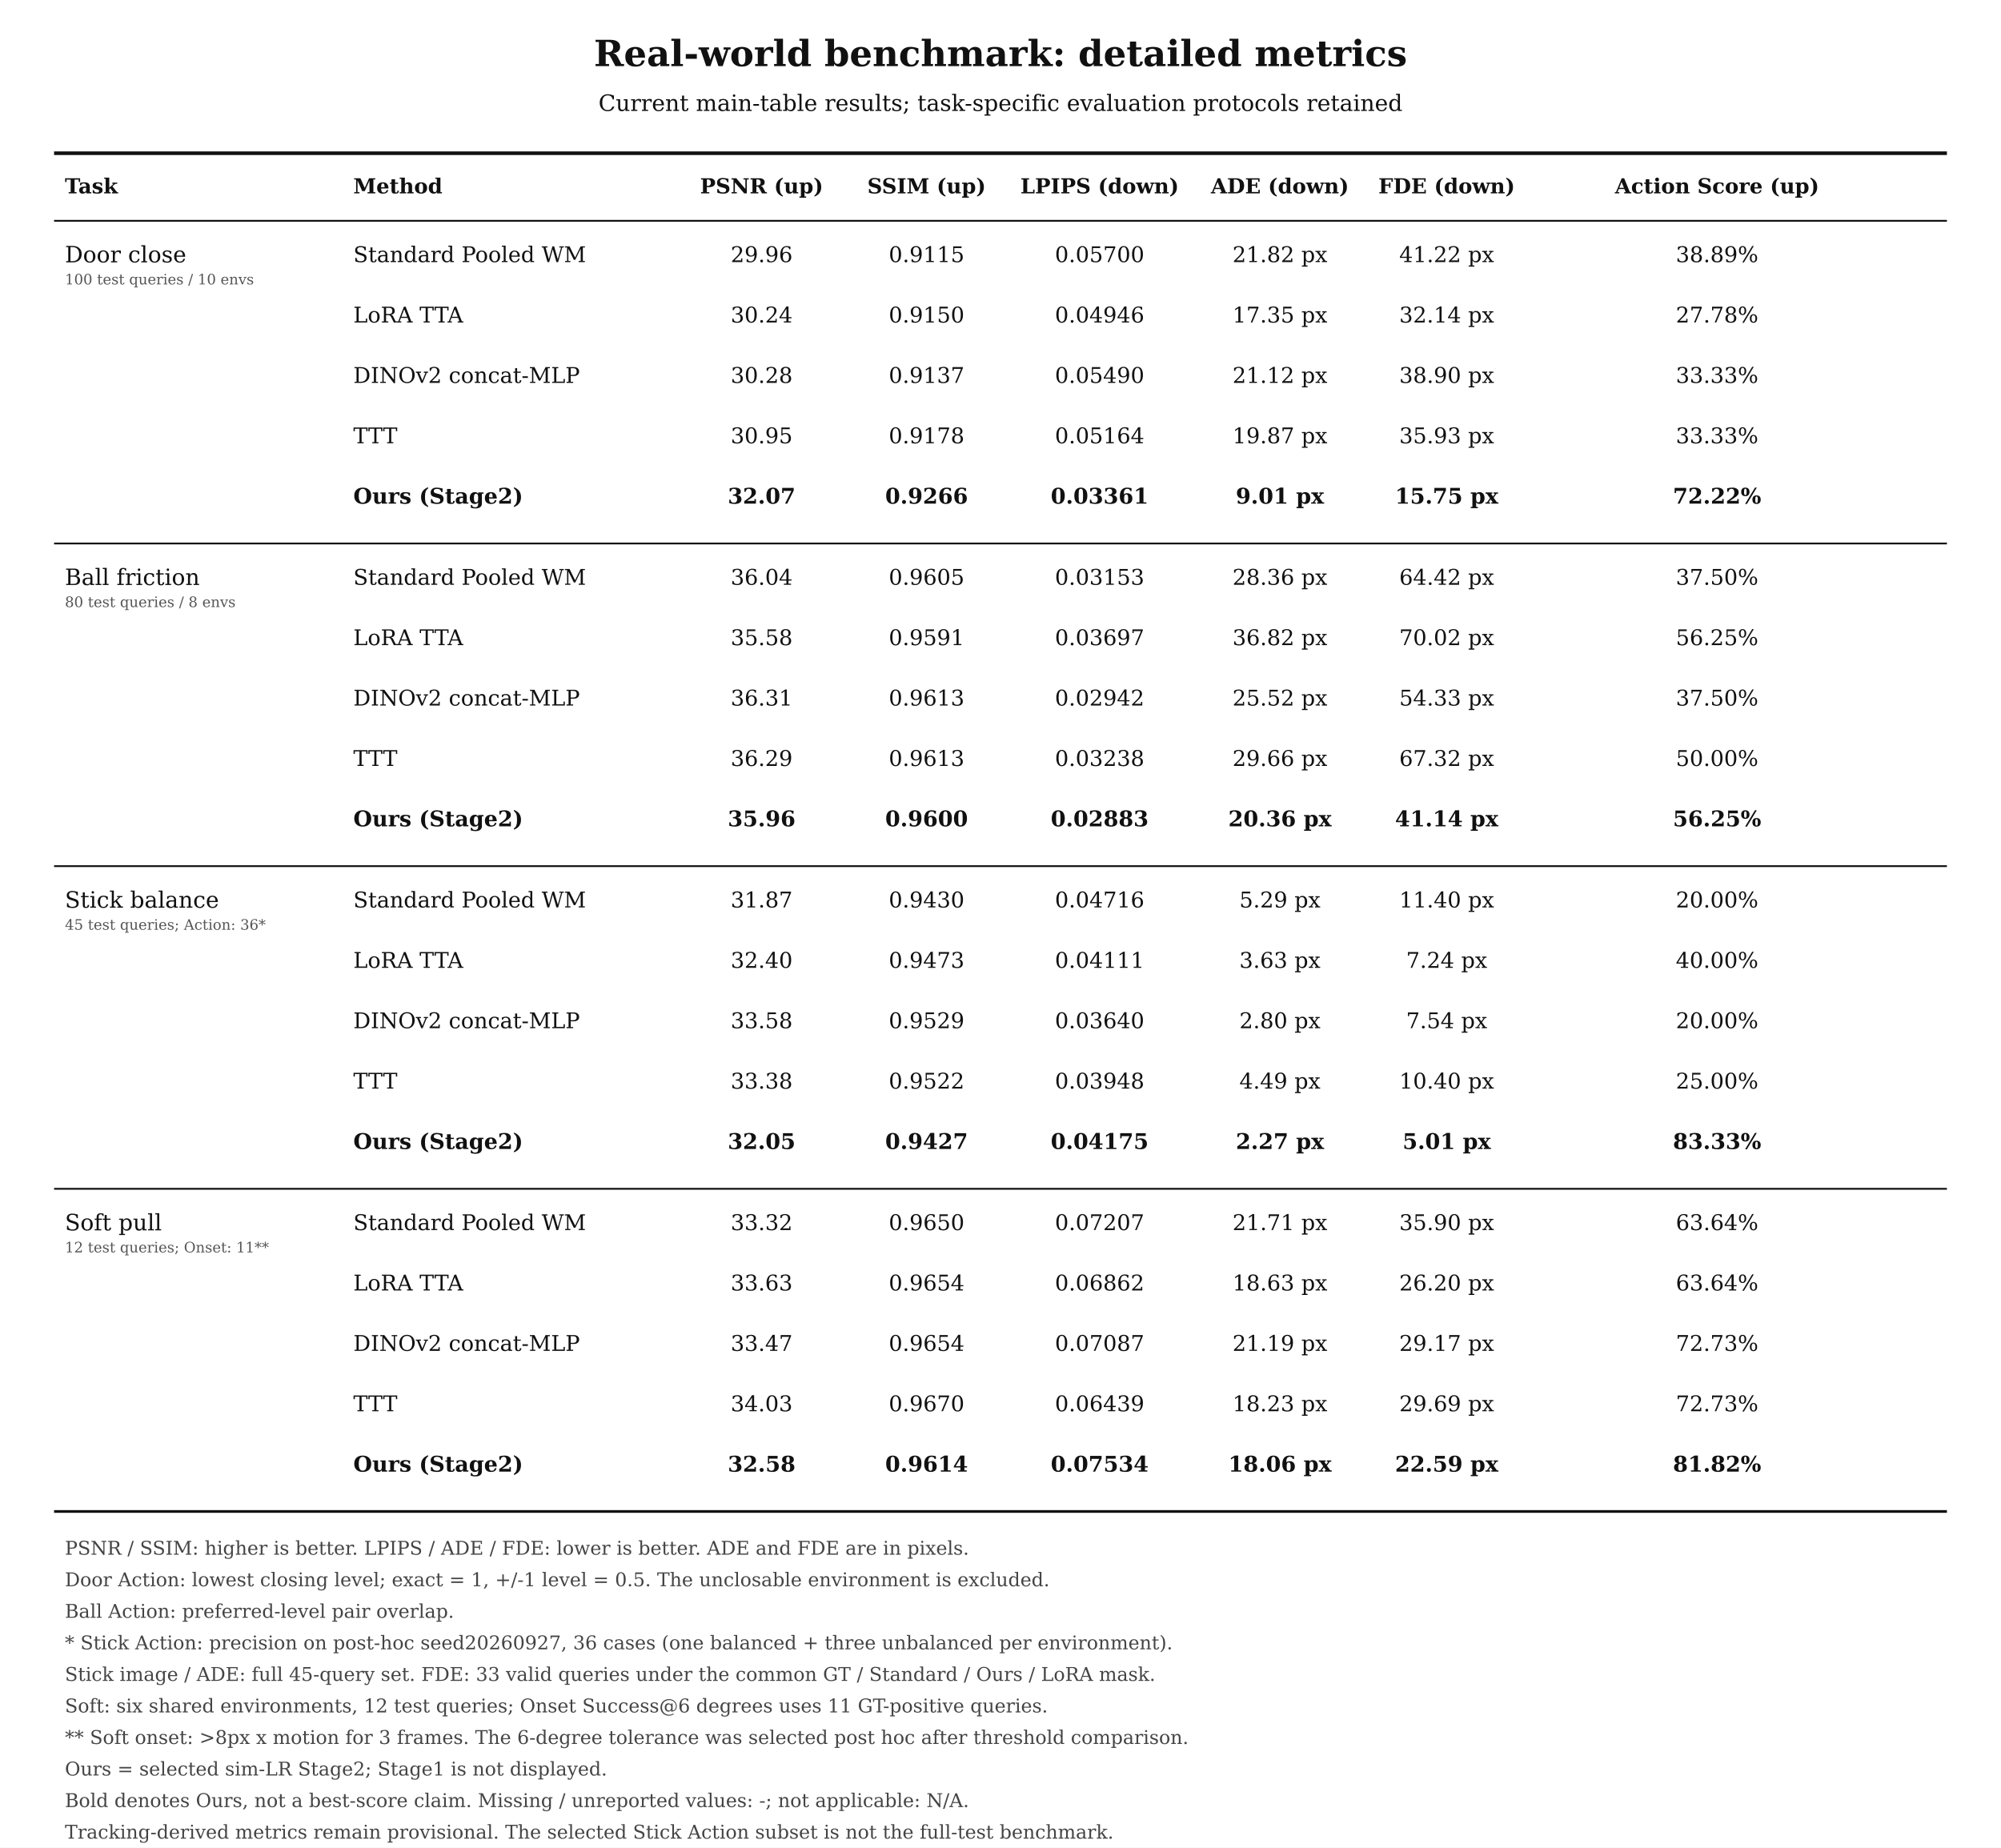
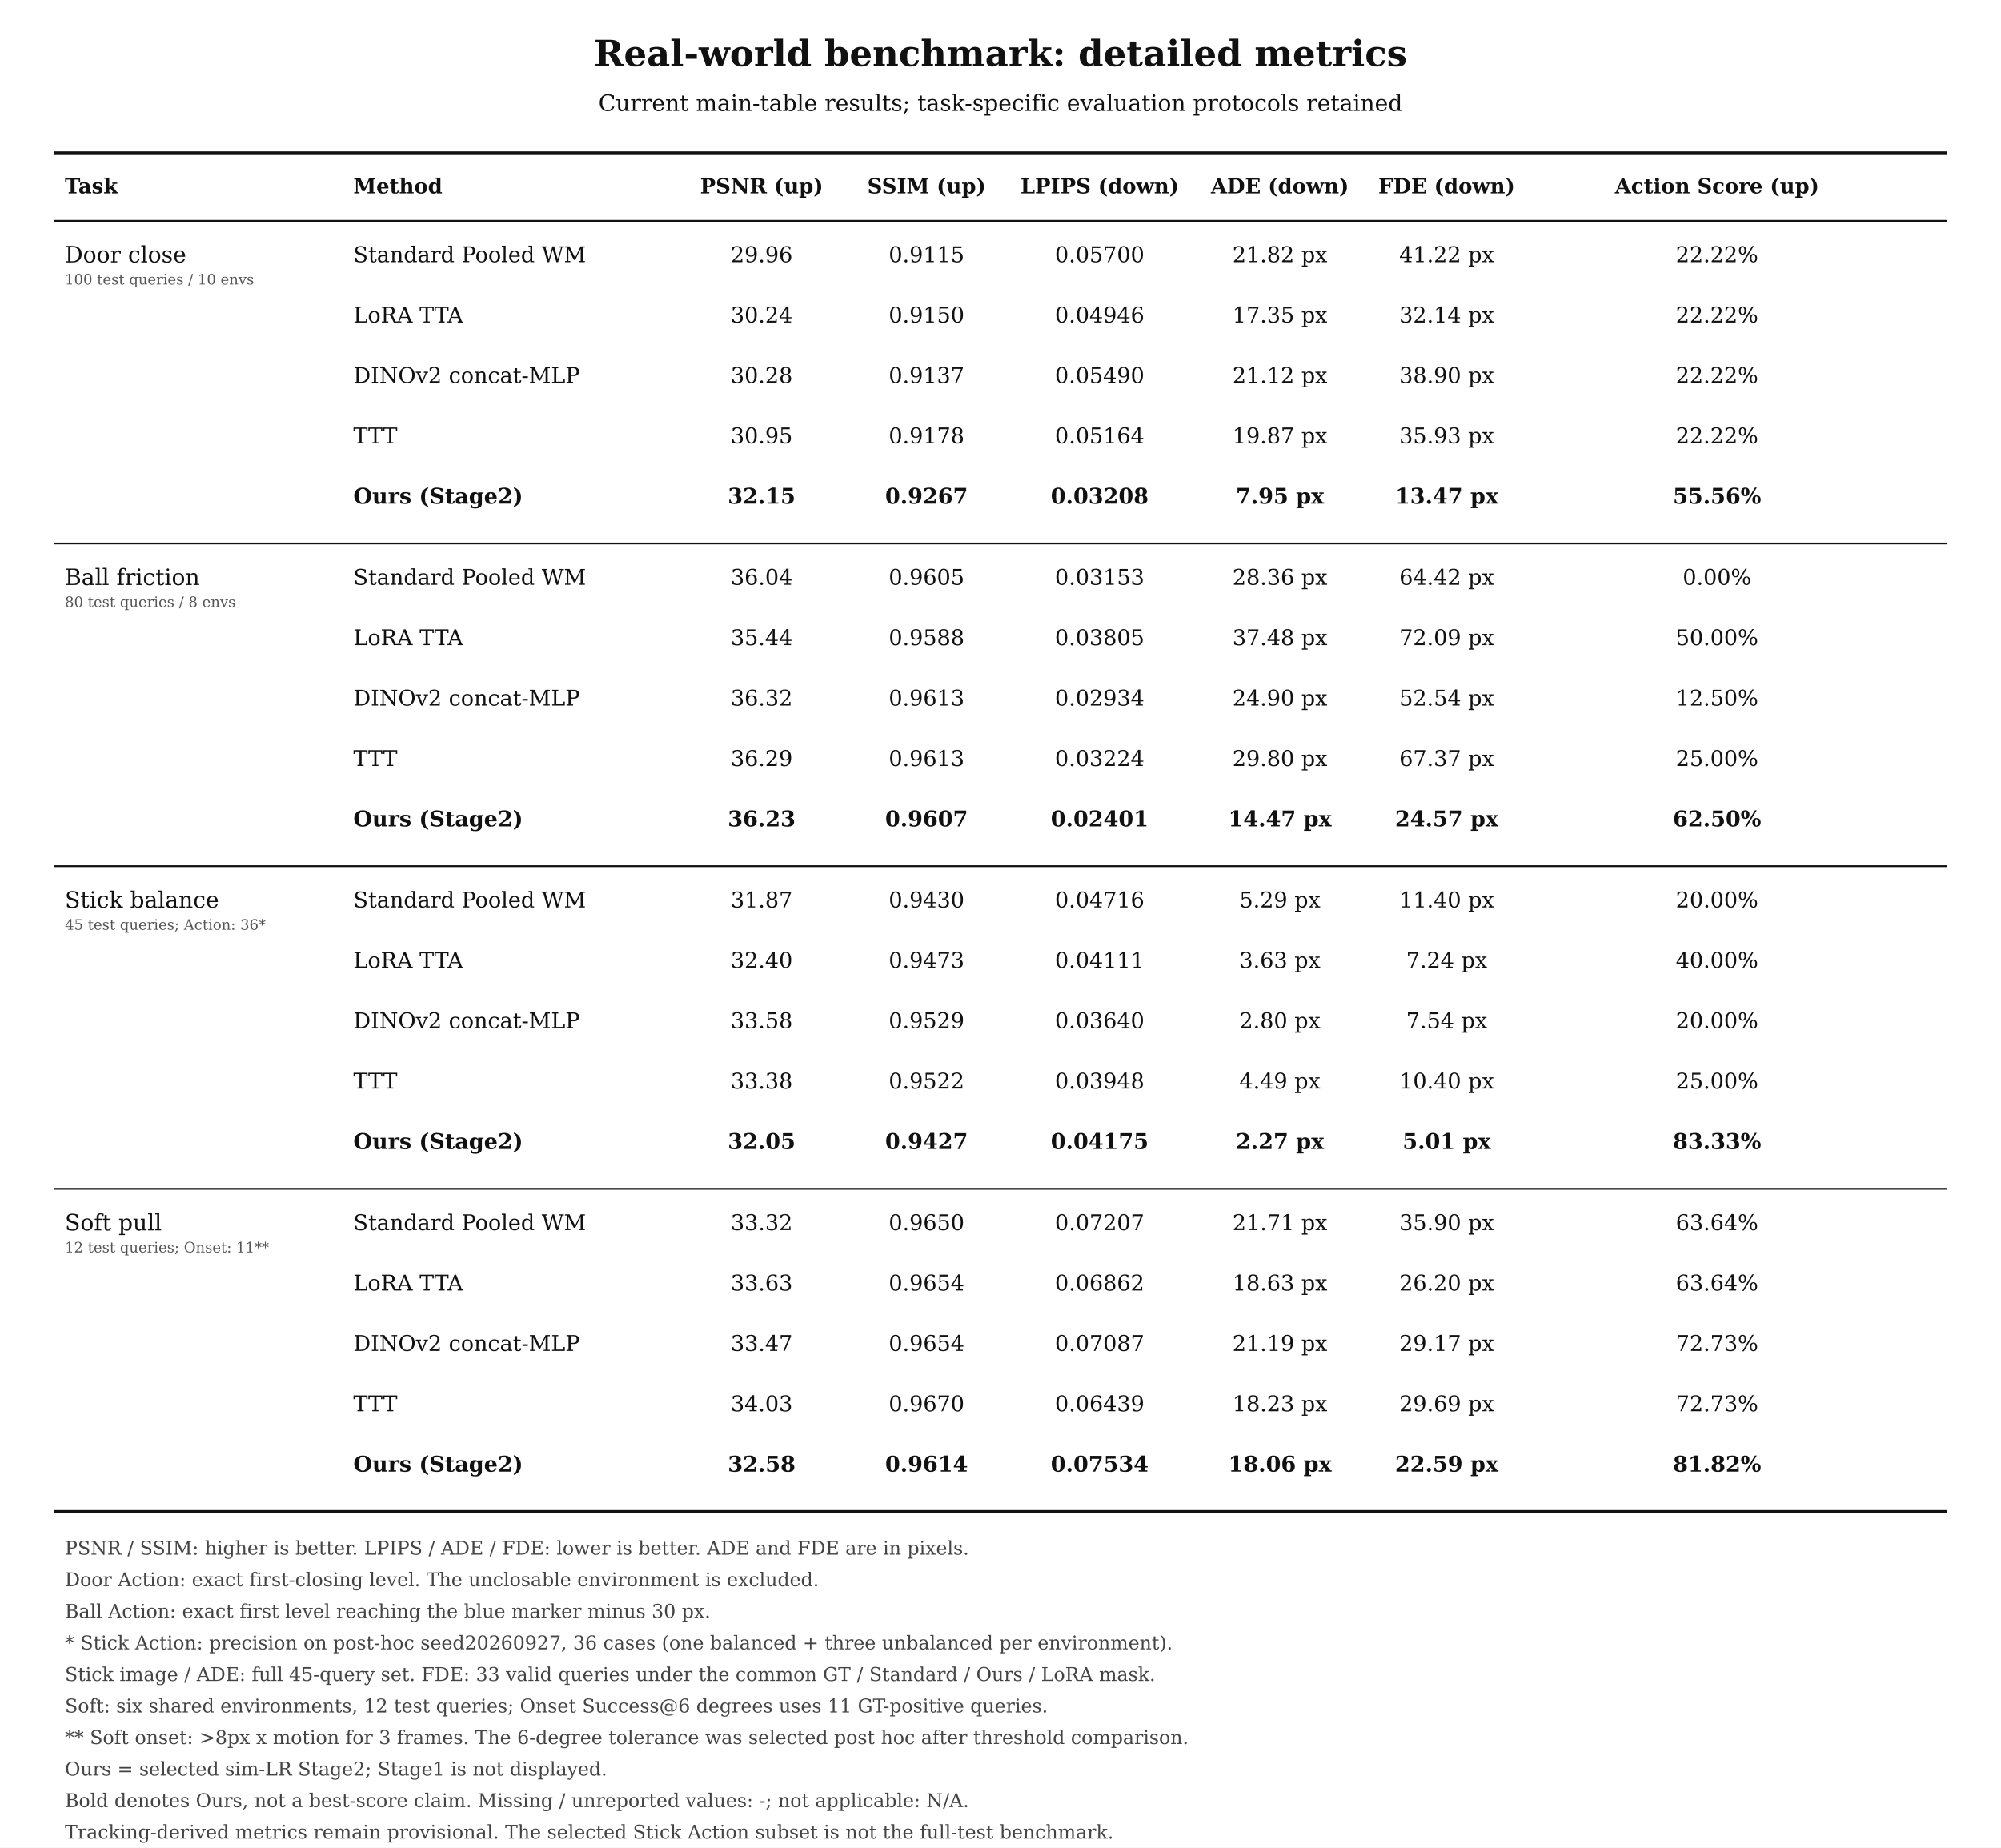
<svg xmlns="http://www.w3.org/2000/svg" width="2220" height="2050" viewBox="0 0 2220 2050">
  <rect width="100%" height="100%" fill="white" />
  <g fill="#111" font-family="DejaVu Serif,serif">
    <text x="1110.0" y="62" text-anchor="middle" dominant-baseline="middle" font-size="40" font-weight="700" fill="#111">Real-world benchmark: detailed metrics</text>
    <text x="1110.0" y="116" text-anchor="middle" dominant-baseline="middle" font-size="25" font-weight="400" fill="#111">Current main-table results; task-specific evaluation protocols retained</text>
    <line x1="60" x2="2160" y1="170" y2="170" stroke="#111" stroke-width="4" />
    <text x="72" y="208" text-anchor="start" dominant-baseline="middle" font-size="23" font-weight="700" fill="#111">Task</text>
    <text x="392" y="208" text-anchor="start" dominant-baseline="middle" font-size="23" font-weight="700" fill="#111">Method</text>
    <text x="845" y="208" text-anchor="middle" dominant-baseline="middle" font-size="23" font-weight="700" fill="#111">PSNR (up)</text>
    <text x="1028" y="208" text-anchor="middle" dominant-baseline="middle" font-size="23" font-weight="700" fill="#111">SSIM (up)</text>
    <text x="1220" y="208" text-anchor="middle" dominant-baseline="middle" font-size="23" font-weight="700" fill="#111">LPIPS (down)</text>
    <text x="1420" y="208" text-anchor="middle" dominant-baseline="middle" font-size="23" font-weight="700" fill="#111">ADE (down)</text>
    <text x="1605" y="208" text-anchor="middle" dominant-baseline="middle" font-size="23" font-weight="700" fill="#111">FDE (down)</text>
    <text x="1905" y="208" text-anchor="middle" dominant-baseline="middle" font-size="23" font-weight="700" fill="#111">Action Score (up)</text>
    <line x1="60" x2="2160" y1="245" y2="245" stroke="#111" stroke-width="2" />
    <text x="72" y="284" text-anchor="start" dominant-baseline="middle" font-size="25" font-weight="400" fill="#111">Door close</text>
    <text x="72" y="311" text-anchor="start" dominant-baseline="middle" font-size="16" font-weight="400" fill="#555">100 test queries / 10 envs</text>
    <text x="392" y="284" text-anchor="start" dominant-baseline="middle" font-size="24" font-weight="400" fill="#111">Standard Pooled WM</text>
    <text x="845" y="284" text-anchor="middle" dominant-baseline="middle" font-size="24" font-weight="400" fill="#111">29.96</text>
    <text x="1028" y="284" text-anchor="middle" dominant-baseline="middle" font-size="24" font-weight="400" fill="#111">0.9115</text>
    <text x="1220" y="284" text-anchor="middle" dominant-baseline="middle" font-size="24" font-weight="400" fill="#111">0.05700</text>
    <text x="1420" y="284" text-anchor="middle" dominant-baseline="middle" font-size="24" font-weight="400" fill="#111">21.82 px</text>
    <text x="1605" y="284" text-anchor="middle" dominant-baseline="middle" font-size="24" font-weight="400" fill="#111">41.22 px</text>
-     <text x="1905" y="284" text-anchor="middle" dominant-baseline="middle" font-size="24" font-weight="400" fill="#111">38.89%</text>
+     <text x="1905" y="284" text-anchor="middle" dominant-baseline="middle" font-size="24" font-weight="400" fill="#111">22.22%</text>
    <text x="392" y="351" text-anchor="start" dominant-baseline="middle" font-size="24" font-weight="400" fill="#111">LoRA TTA</text>
    <text x="845" y="351" text-anchor="middle" dominant-baseline="middle" font-size="24" font-weight="400" fill="#111">30.24</text>
    <text x="1028" y="351" text-anchor="middle" dominant-baseline="middle" font-size="24" font-weight="400" fill="#111">0.9150</text>
    <text x="1220" y="351" text-anchor="middle" dominant-baseline="middle" font-size="24" font-weight="400" fill="#111">0.04946</text>
    <text x="1420" y="351" text-anchor="middle" dominant-baseline="middle" font-size="24" font-weight="400" fill="#111">17.35 px</text>
    <text x="1605" y="351" text-anchor="middle" dominant-baseline="middle" font-size="24" font-weight="400" fill="#111">32.14 px</text>
-     <text x="1905" y="351" text-anchor="middle" dominant-baseline="middle" font-size="24" font-weight="400" fill="#111">27.78%</text>
+     <text x="1905" y="351" text-anchor="middle" dominant-baseline="middle" font-size="24" font-weight="400" fill="#111">22.22%</text>
    <text x="392" y="418" text-anchor="start" dominant-baseline="middle" font-size="24" font-weight="400" fill="#111">DINOv2 concat-MLP</text>
    <text x="845" y="418" text-anchor="middle" dominant-baseline="middle" font-size="24" font-weight="400" fill="#111">30.28</text>
    <text x="1028" y="418" text-anchor="middle" dominant-baseline="middle" font-size="24" font-weight="400" fill="#111">0.9137</text>
    <text x="1220" y="418" text-anchor="middle" dominant-baseline="middle" font-size="24" font-weight="400" fill="#111">0.05490</text>
    <text x="1420" y="418" text-anchor="middle" dominant-baseline="middle" font-size="24" font-weight="400" fill="#111">21.12 px</text>
    <text x="1605" y="418" text-anchor="middle" dominant-baseline="middle" font-size="24" font-weight="400" fill="#111">38.90 px</text>
-     <text x="1905" y="418" text-anchor="middle" dominant-baseline="middle" font-size="24" font-weight="400" fill="#111">33.33%</text>
+     <text x="1905" y="418" text-anchor="middle" dominant-baseline="middle" font-size="24" font-weight="400" fill="#111">22.22%</text>
    <text x="392" y="485" text-anchor="start" dominant-baseline="middle" font-size="24" font-weight="400" fill="#111">TTT</text>
    <text x="845" y="485" text-anchor="middle" dominant-baseline="middle" font-size="24" font-weight="400" fill="#111">30.95</text>
    <text x="1028" y="485" text-anchor="middle" dominant-baseline="middle" font-size="24" font-weight="400" fill="#111">0.9178</text>
    <text x="1220" y="485" text-anchor="middle" dominant-baseline="middle" font-size="24" font-weight="400" fill="#111">0.05164</text>
    <text x="1420" y="485" text-anchor="middle" dominant-baseline="middle" font-size="24" font-weight="400" fill="#111">19.87 px</text>
    <text x="1605" y="485" text-anchor="middle" dominant-baseline="middle" font-size="24" font-weight="400" fill="#111">35.93 px</text>
-     <text x="1905" y="485" text-anchor="middle" dominant-baseline="middle" font-size="24" font-weight="400" fill="#111">33.33%</text>
+     <text x="1905" y="485" text-anchor="middle" dominant-baseline="middle" font-size="24" font-weight="400" fill="#111">22.22%</text>
    <text x="392" y="552" text-anchor="start" dominant-baseline="middle" font-size="24" font-weight="700" fill="#111">Ours (Stage2)</text>
-     <text x="845" y="552" text-anchor="middle" dominant-baseline="middle" font-size="24" font-weight="700" fill="#111">32.07</text>
-     <text x="1028" y="552" text-anchor="middle" dominant-baseline="middle" font-size="24" font-weight="700" fill="#111">0.9266</text>
-     <text x="1220" y="552" text-anchor="middle" dominant-baseline="middle" font-size="24" font-weight="700" fill="#111">0.03361</text>
-     <text x="1420" y="552" text-anchor="middle" dominant-baseline="middle" font-size="24" font-weight="700" fill="#111">9.01 px</text>
-     <text x="1605" y="552" text-anchor="middle" dominant-baseline="middle" font-size="24" font-weight="700" fill="#111">15.75 px</text>
-     <text x="1905" y="552" text-anchor="middle" dominant-baseline="middle" font-size="24" font-weight="700" fill="#111">72.22%</text>
+     <text x="845" y="552" text-anchor="middle" dominant-baseline="middle" font-size="24" font-weight="700" fill="#111">32.15</text>
+     <text x="1028" y="552" text-anchor="middle" dominant-baseline="middle" font-size="24" font-weight="700" fill="#111">0.9267</text>
+     <text x="1220" y="552" text-anchor="middle" dominant-baseline="middle" font-size="24" font-weight="700" fill="#111">0.03208</text>
+     <text x="1420" y="552" text-anchor="middle" dominant-baseline="middle" font-size="24" font-weight="700" fill="#111">7.95 px</text>
+     <text x="1605" y="552" text-anchor="middle" dominant-baseline="middle" font-size="24" font-weight="700" fill="#111">13.47 px</text>
+     <text x="1905" y="552" text-anchor="middle" dominant-baseline="middle" font-size="24" font-weight="700" fill="#111">55.56%</text>
    <line x1="60" x2="2160" y1="603" y2="603" stroke="#111" stroke-width="2" />
    <text x="72" y="642" text-anchor="start" dominant-baseline="middle" font-size="25" font-weight="400" fill="#111">Ball friction</text>
    <text x="72" y="669" text-anchor="start" dominant-baseline="middle" font-size="16" font-weight="400" fill="#555">80 test queries / 8 envs</text>
    <text x="392" y="642" text-anchor="start" dominant-baseline="middle" font-size="24" font-weight="400" fill="#111">Standard Pooled WM</text>
    <text x="845" y="642" text-anchor="middle" dominant-baseline="middle" font-size="24" font-weight="400" fill="#111">36.04</text>
    <text x="1028" y="642" text-anchor="middle" dominant-baseline="middle" font-size="24" font-weight="400" fill="#111">0.9605</text>
    <text x="1220" y="642" text-anchor="middle" dominant-baseline="middle" font-size="24" font-weight="400" fill="#111">0.03153</text>
    <text x="1420" y="642" text-anchor="middle" dominant-baseline="middle" font-size="24" font-weight="400" fill="#111">28.36 px</text>
    <text x="1605" y="642" text-anchor="middle" dominant-baseline="middle" font-size="24" font-weight="400" fill="#111">64.42 px</text>
-     <text x="1905" y="642" text-anchor="middle" dominant-baseline="middle" font-size="24" font-weight="400" fill="#111">37.50%</text>
+     <text x="1905" y="642" text-anchor="middle" dominant-baseline="middle" font-size="24" font-weight="400" fill="#111">0.00%</text>
    <text x="392" y="709" text-anchor="start" dominant-baseline="middle" font-size="24" font-weight="400" fill="#111">LoRA TTA</text>
-     <text x="845" y="709" text-anchor="middle" dominant-baseline="middle" font-size="24" font-weight="400" fill="#111">35.58</text>
-     <text x="1028" y="709" text-anchor="middle" dominant-baseline="middle" font-size="24" font-weight="400" fill="#111">0.9591</text>
-     <text x="1220" y="709" text-anchor="middle" dominant-baseline="middle" font-size="24" font-weight="400" fill="#111">0.03697</text>
-     <text x="1420" y="709" text-anchor="middle" dominant-baseline="middle" font-size="24" font-weight="400" fill="#111">36.82 px</text>
-     <text x="1605" y="709" text-anchor="middle" dominant-baseline="middle" font-size="24" font-weight="400" fill="#111">70.02 px</text>
-     <text x="1905" y="709" text-anchor="middle" dominant-baseline="middle" font-size="24" font-weight="400" fill="#111">56.25%</text>
+     <text x="845" y="709" text-anchor="middle" dominant-baseline="middle" font-size="24" font-weight="400" fill="#111">35.44</text>
+     <text x="1028" y="709" text-anchor="middle" dominant-baseline="middle" font-size="24" font-weight="400" fill="#111">0.9588</text>
+     <text x="1220" y="709" text-anchor="middle" dominant-baseline="middle" font-size="24" font-weight="400" fill="#111">0.03805</text>
+     <text x="1420" y="709" text-anchor="middle" dominant-baseline="middle" font-size="24" font-weight="400" fill="#111">37.48 px</text>
+     <text x="1605" y="709" text-anchor="middle" dominant-baseline="middle" font-size="24" font-weight="400" fill="#111">72.09 px</text>
+     <text x="1905" y="709" text-anchor="middle" dominant-baseline="middle" font-size="24" font-weight="400" fill="#111">50.00%</text>
    <text x="392" y="776" text-anchor="start" dominant-baseline="middle" font-size="24" font-weight="400" fill="#111">DINOv2 concat-MLP</text>
-     <text x="845" y="776" text-anchor="middle" dominant-baseline="middle" font-size="24" font-weight="400" fill="#111">36.31</text>
+     <text x="845" y="776" text-anchor="middle" dominant-baseline="middle" font-size="24" font-weight="400" fill="#111">36.32</text>
    <text x="1028" y="776" text-anchor="middle" dominant-baseline="middle" font-size="24" font-weight="400" fill="#111">0.9613</text>
-     <text x="1220" y="776" text-anchor="middle" dominant-baseline="middle" font-size="24" font-weight="400" fill="#111">0.02942</text>
-     <text x="1420" y="776" text-anchor="middle" dominant-baseline="middle" font-size="24" font-weight="400" fill="#111">25.52 px</text>
-     <text x="1605" y="776" text-anchor="middle" dominant-baseline="middle" font-size="24" font-weight="400" fill="#111">54.33 px</text>
-     <text x="1905" y="776" text-anchor="middle" dominant-baseline="middle" font-size="24" font-weight="400" fill="#111">37.50%</text>
+     <text x="1220" y="776" text-anchor="middle" dominant-baseline="middle" font-size="24" font-weight="400" fill="#111">0.02934</text>
+     <text x="1420" y="776" text-anchor="middle" dominant-baseline="middle" font-size="24" font-weight="400" fill="#111">24.90 px</text>
+     <text x="1605" y="776" text-anchor="middle" dominant-baseline="middle" font-size="24" font-weight="400" fill="#111">52.54 px</text>
+     <text x="1905" y="776" text-anchor="middle" dominant-baseline="middle" font-size="24" font-weight="400" fill="#111">12.50%</text>
    <text x="392" y="843" text-anchor="start" dominant-baseline="middle" font-size="24" font-weight="400" fill="#111">TTT</text>
    <text x="845" y="843" text-anchor="middle" dominant-baseline="middle" font-size="24" font-weight="400" fill="#111">36.29</text>
    <text x="1028" y="843" text-anchor="middle" dominant-baseline="middle" font-size="24" font-weight="400" fill="#111">0.9613</text>
-     <text x="1220" y="843" text-anchor="middle" dominant-baseline="middle" font-size="24" font-weight="400" fill="#111">0.03238</text>
-     <text x="1420" y="843" text-anchor="middle" dominant-baseline="middle" font-size="24" font-weight="400" fill="#111">29.66 px</text>
-     <text x="1605" y="843" text-anchor="middle" dominant-baseline="middle" font-size="24" font-weight="400" fill="#111">67.32 px</text>
-     <text x="1905" y="843" text-anchor="middle" dominant-baseline="middle" font-size="24" font-weight="400" fill="#111">50.00%</text>
+     <text x="1220" y="843" text-anchor="middle" dominant-baseline="middle" font-size="24" font-weight="400" fill="#111">0.03224</text>
+     <text x="1420" y="843" text-anchor="middle" dominant-baseline="middle" font-size="24" font-weight="400" fill="#111">29.80 px</text>
+     <text x="1605" y="843" text-anchor="middle" dominant-baseline="middle" font-size="24" font-weight="400" fill="#111">67.37 px</text>
+     <text x="1905" y="843" text-anchor="middle" dominant-baseline="middle" font-size="24" font-weight="400" fill="#111">25.00%</text>
    <text x="392" y="910" text-anchor="start" dominant-baseline="middle" font-size="24" font-weight="700" fill="#111">Ours (Stage2)</text>
-     <text x="845" y="910" text-anchor="middle" dominant-baseline="middle" font-size="24" font-weight="700" fill="#111">35.96</text>
-     <text x="1028" y="910" text-anchor="middle" dominant-baseline="middle" font-size="24" font-weight="700" fill="#111">0.9600</text>
-     <text x="1220" y="910" text-anchor="middle" dominant-baseline="middle" font-size="24" font-weight="700" fill="#111">0.02883</text>
-     <text x="1420" y="910" text-anchor="middle" dominant-baseline="middle" font-size="24" font-weight="700" fill="#111">20.36 px</text>
-     <text x="1605" y="910" text-anchor="middle" dominant-baseline="middle" font-size="24" font-weight="700" fill="#111">41.14 px</text>
-     <text x="1905" y="910" text-anchor="middle" dominant-baseline="middle" font-size="24" font-weight="700" fill="#111">56.25%</text>
+     <text x="845" y="910" text-anchor="middle" dominant-baseline="middle" font-size="24" font-weight="700" fill="#111">36.23</text>
+     <text x="1028" y="910" text-anchor="middle" dominant-baseline="middle" font-size="24" font-weight="700" fill="#111">0.9607</text>
+     <text x="1220" y="910" text-anchor="middle" dominant-baseline="middle" font-size="24" font-weight="700" fill="#111">0.02401</text>
+     <text x="1420" y="910" text-anchor="middle" dominant-baseline="middle" font-size="24" font-weight="700" fill="#111">14.47 px</text>
+     <text x="1605" y="910" text-anchor="middle" dominant-baseline="middle" font-size="24" font-weight="700" fill="#111">24.57 px</text>
+     <text x="1905" y="910" text-anchor="middle" dominant-baseline="middle" font-size="24" font-weight="700" fill="#111">62.50%</text>
    <line x1="60" x2="2160" y1="961" y2="961" stroke="#111" stroke-width="2" />
    <text x="72" y="1000" text-anchor="start" dominant-baseline="middle" font-size="25" font-weight="400" fill="#111">Stick balance</text>
    <text x="72" y="1027" text-anchor="start" dominant-baseline="middle" font-size="16" font-weight="400" fill="#555">45 test queries; Action: 36*</text>
    <text x="392" y="1000" text-anchor="start" dominant-baseline="middle" font-size="24" font-weight="400" fill="#111">Standard Pooled WM</text>
    <text x="845" y="1000" text-anchor="middle" dominant-baseline="middle" font-size="24" font-weight="400" fill="#111">31.87</text>
    <text x="1028" y="1000" text-anchor="middle" dominant-baseline="middle" font-size="24" font-weight="400" fill="#111">0.9430</text>
    <text x="1220" y="1000" text-anchor="middle" dominant-baseline="middle" font-size="24" font-weight="400" fill="#111">0.04716</text>
    <text x="1420" y="1000" text-anchor="middle" dominant-baseline="middle" font-size="24" font-weight="400" fill="#111">5.29 px</text>
    <text x="1605" y="1000" text-anchor="middle" dominant-baseline="middle" font-size="24" font-weight="400" fill="#111">11.40 px</text>
    <text x="1905" y="1000" text-anchor="middle" dominant-baseline="middle" font-size="24" font-weight="400" fill="#111">20.00%</text>
    <text x="392" y="1067" text-anchor="start" dominant-baseline="middle" font-size="24" font-weight="400" fill="#111">LoRA TTA</text>
    <text x="845" y="1067" text-anchor="middle" dominant-baseline="middle" font-size="24" font-weight="400" fill="#111">32.40</text>
    <text x="1028" y="1067" text-anchor="middle" dominant-baseline="middle" font-size="24" font-weight="400" fill="#111">0.9473</text>
    <text x="1220" y="1067" text-anchor="middle" dominant-baseline="middle" font-size="24" font-weight="400" fill="#111">0.04111</text>
    <text x="1420" y="1067" text-anchor="middle" dominant-baseline="middle" font-size="24" font-weight="400" fill="#111">3.63 px</text>
    <text x="1605" y="1067" text-anchor="middle" dominant-baseline="middle" font-size="24" font-weight="400" fill="#111">7.24 px</text>
    <text x="1905" y="1067" text-anchor="middle" dominant-baseline="middle" font-size="24" font-weight="400" fill="#111">40.00%</text>
    <text x="392" y="1134" text-anchor="start" dominant-baseline="middle" font-size="24" font-weight="400" fill="#111">DINOv2 concat-MLP</text>
    <text x="845" y="1134" text-anchor="middle" dominant-baseline="middle" font-size="24" font-weight="400" fill="#111">33.58</text>
    <text x="1028" y="1134" text-anchor="middle" dominant-baseline="middle" font-size="24" font-weight="400" fill="#111">0.9529</text>
    <text x="1220" y="1134" text-anchor="middle" dominant-baseline="middle" font-size="24" font-weight="400" fill="#111">0.03640</text>
    <text x="1420" y="1134" text-anchor="middle" dominant-baseline="middle" font-size="24" font-weight="400" fill="#111">2.80 px</text>
    <text x="1605" y="1134" text-anchor="middle" dominant-baseline="middle" font-size="24" font-weight="400" fill="#111">7.54 px</text>
    <text x="1905" y="1134" text-anchor="middle" dominant-baseline="middle" font-size="24" font-weight="400" fill="#111">20.00%</text>
    <text x="392" y="1201" text-anchor="start" dominant-baseline="middle" font-size="24" font-weight="400" fill="#111">TTT</text>
    <text x="845" y="1201" text-anchor="middle" dominant-baseline="middle" font-size="24" font-weight="400" fill="#111">33.38</text>
    <text x="1028" y="1201" text-anchor="middle" dominant-baseline="middle" font-size="24" font-weight="400" fill="#111">0.9522</text>
    <text x="1220" y="1201" text-anchor="middle" dominant-baseline="middle" font-size="24" font-weight="400" fill="#111">0.03948</text>
    <text x="1420" y="1201" text-anchor="middle" dominant-baseline="middle" font-size="24" font-weight="400" fill="#111">4.49 px</text>
    <text x="1605" y="1201" text-anchor="middle" dominant-baseline="middle" font-size="24" font-weight="400" fill="#111">10.40 px</text>
    <text x="1905" y="1201" text-anchor="middle" dominant-baseline="middle" font-size="24" font-weight="400" fill="#111">25.00%</text>
    <text x="392" y="1268" text-anchor="start" dominant-baseline="middle" font-size="24" font-weight="700" fill="#111">Ours (Stage2)</text>
    <text x="845" y="1268" text-anchor="middle" dominant-baseline="middle" font-size="24" font-weight="700" fill="#111">32.05</text>
    <text x="1028" y="1268" text-anchor="middle" dominant-baseline="middle" font-size="24" font-weight="700" fill="#111">0.9427</text>
    <text x="1220" y="1268" text-anchor="middle" dominant-baseline="middle" font-size="24" font-weight="700" fill="#111">0.04175</text>
    <text x="1420" y="1268" text-anchor="middle" dominant-baseline="middle" font-size="24" font-weight="700" fill="#111">2.27 px</text>
    <text x="1605" y="1268" text-anchor="middle" dominant-baseline="middle" font-size="24" font-weight="700" fill="#111">5.01 px</text>
    <text x="1905" y="1268" text-anchor="middle" dominant-baseline="middle" font-size="24" font-weight="700" fill="#111">83.33%</text>
    <line x1="60" x2="2160" y1="1319" y2="1319" stroke="#111" stroke-width="2" />
    <text x="72" y="1358" text-anchor="start" dominant-baseline="middle" font-size="25" font-weight="400" fill="#111">Soft pull</text>
    <text x="72" y="1385" text-anchor="start" dominant-baseline="middle" font-size="16" font-weight="400" fill="#555">12 test queries; Onset: 11**</text>
    <text x="392" y="1358" text-anchor="start" dominant-baseline="middle" font-size="24" font-weight="400" fill="#111">Standard Pooled WM</text>
    <text x="845" y="1358" text-anchor="middle" dominant-baseline="middle" font-size="24" font-weight="400" fill="#111">33.32</text>
    <text x="1028" y="1358" text-anchor="middle" dominant-baseline="middle" font-size="24" font-weight="400" fill="#111">0.9650</text>
    <text x="1220" y="1358" text-anchor="middle" dominant-baseline="middle" font-size="24" font-weight="400" fill="#111">0.07207</text>
    <text x="1420" y="1358" text-anchor="middle" dominant-baseline="middle" font-size="24" font-weight="400" fill="#111">21.71 px</text>
    <text x="1605" y="1358" text-anchor="middle" dominant-baseline="middle" font-size="24" font-weight="400" fill="#111">35.90 px</text>
    <text x="1905" y="1358" text-anchor="middle" dominant-baseline="middle" font-size="24" font-weight="400" fill="#111">63.64%</text>
    <text x="392" y="1425" text-anchor="start" dominant-baseline="middle" font-size="24" font-weight="400" fill="#111">LoRA TTA</text>
    <text x="845" y="1425" text-anchor="middle" dominant-baseline="middle" font-size="24" font-weight="400" fill="#111">33.63</text>
    <text x="1028" y="1425" text-anchor="middle" dominant-baseline="middle" font-size="24" font-weight="400" fill="#111">0.9654</text>
    <text x="1220" y="1425" text-anchor="middle" dominant-baseline="middle" font-size="24" font-weight="400" fill="#111">0.06862</text>
    <text x="1420" y="1425" text-anchor="middle" dominant-baseline="middle" font-size="24" font-weight="400" fill="#111">18.63 px</text>
    <text x="1605" y="1425" text-anchor="middle" dominant-baseline="middle" font-size="24" font-weight="400" fill="#111">26.20 px</text>
    <text x="1905" y="1425" text-anchor="middle" dominant-baseline="middle" font-size="24" font-weight="400" fill="#111">63.64%</text>
    <text x="392" y="1492" text-anchor="start" dominant-baseline="middle" font-size="24" font-weight="400" fill="#111">DINOv2 concat-MLP</text>
    <text x="845" y="1492" text-anchor="middle" dominant-baseline="middle" font-size="24" font-weight="400" fill="#111">33.47</text>
    <text x="1028" y="1492" text-anchor="middle" dominant-baseline="middle" font-size="24" font-weight="400" fill="#111">0.9654</text>
    <text x="1220" y="1492" text-anchor="middle" dominant-baseline="middle" font-size="24" font-weight="400" fill="#111">0.07087</text>
    <text x="1420" y="1492" text-anchor="middle" dominant-baseline="middle" font-size="24" font-weight="400" fill="#111">21.19 px</text>
    <text x="1605" y="1492" text-anchor="middle" dominant-baseline="middle" font-size="24" font-weight="400" fill="#111">29.17 px</text>
    <text x="1905" y="1492" text-anchor="middle" dominant-baseline="middle" font-size="24" font-weight="400" fill="#111">72.73%</text>
    <text x="392" y="1559" text-anchor="start" dominant-baseline="middle" font-size="24" font-weight="400" fill="#111">TTT</text>
    <text x="845" y="1559" text-anchor="middle" dominant-baseline="middle" font-size="24" font-weight="400" fill="#111">34.03</text>
    <text x="1028" y="1559" text-anchor="middle" dominant-baseline="middle" font-size="24" font-weight="400" fill="#111">0.9670</text>
    <text x="1220" y="1559" text-anchor="middle" dominant-baseline="middle" font-size="24" font-weight="400" fill="#111">0.06439</text>
    <text x="1420" y="1559" text-anchor="middle" dominant-baseline="middle" font-size="24" font-weight="400" fill="#111">18.23 px</text>
    <text x="1605" y="1559" text-anchor="middle" dominant-baseline="middle" font-size="24" font-weight="400" fill="#111">29.69 px</text>
    <text x="1905" y="1559" text-anchor="middle" dominant-baseline="middle" font-size="24" font-weight="400" fill="#111">72.73%</text>
    <text x="392" y="1626" text-anchor="start" dominant-baseline="middle" font-size="24" font-weight="700" fill="#111">Ours (Stage2)</text>
    <text x="845" y="1626" text-anchor="middle" dominant-baseline="middle" font-size="24" font-weight="700" fill="#111">32.58</text>
    <text x="1028" y="1626" text-anchor="middle" dominant-baseline="middle" font-size="24" font-weight="700" fill="#111">0.9614</text>
    <text x="1220" y="1626" text-anchor="middle" dominant-baseline="middle" font-size="24" font-weight="700" fill="#111">0.07534</text>
    <text x="1420" y="1626" text-anchor="middle" dominant-baseline="middle" font-size="24" font-weight="700" fill="#111">18.06 px</text>
    <text x="1605" y="1626" text-anchor="middle" dominant-baseline="middle" font-size="24" font-weight="700" fill="#111">22.59 px</text>
    <text x="1905" y="1626" text-anchor="middle" dominant-baseline="middle" font-size="24" font-weight="700" fill="#111">81.82%</text>
    <line x1="60" x2="2160" y1="1677" y2="1677" stroke="#111" stroke-width="3" />
    <text x="72" y="1719" text-anchor="start" dominant-baseline="middle" font-size="21" font-weight="400" fill="#444">PSNR / SSIM: higher is better. LPIPS / ADE / FDE: lower is better. ADE and FDE are in pixels.</text>
-     <text x="72" y="1754" text-anchor="start" dominant-baseline="middle" font-size="21" font-weight="400" fill="#444">Door Action: lowest closing level; exact = 1, +/-1 level = 0.5. The unclosable environment is excluded.</text>
-     <text x="72" y="1789" text-anchor="start" dominant-baseline="middle" font-size="21" font-weight="400" fill="#444">Ball Action: preferred-level pair overlap.</text>
+     <text x="72" y="1754" text-anchor="start" dominant-baseline="middle" font-size="21" font-weight="400" fill="#444">Door Action: exact first-closing level. The unclosable environment is excluded.</text>
+     <text x="72" y="1789" text-anchor="start" dominant-baseline="middle" font-size="21" font-weight="400" fill="#444">Ball Action: exact first level reaching the blue marker minus 30 px.</text>
    <text x="72" y="1824" text-anchor="start" dominant-baseline="middle" font-size="21" font-weight="400" fill="#444">* Stick Action: precision on post-hoc seed20260927, 36 cases (one balanced + three unbalanced per environment).</text>
    <text x="72" y="1859" text-anchor="start" dominant-baseline="middle" font-size="21" font-weight="400" fill="#444">Stick image / ADE: full 45-query set. FDE: 33 valid queries under the common GT / Standard / Ours / LoRA mask.</text>
    <text x="72" y="1894" text-anchor="start" dominant-baseline="middle" font-size="21" font-weight="400" fill="#444">Soft: six shared environments, 12 test queries; Onset Success@6 degrees uses 11 GT-positive queries.</text>
    <text x="72" y="1929" text-anchor="start" dominant-baseline="middle" font-size="21" font-weight="400" fill="#444">** Soft onset: &gt;8px x motion for 3 frames. The 6-degree tolerance was selected post hoc after threshold comparison.</text>
    <text x="72" y="1964" text-anchor="start" dominant-baseline="middle" font-size="21" font-weight="400" fill="#444">Ours = selected sim-LR Stage2; Stage1 is not displayed.</text>
    <text x="72" y="1999" text-anchor="start" dominant-baseline="middle" font-size="21" font-weight="400" fill="#444">Bold denotes Ours, not a best-score claim. Missing / unreported values: -; not applicable: N/A.</text>
    <text x="72" y="2034" text-anchor="start" dominant-baseline="middle" font-size="21" font-weight="400" fill="#444">Tracking-derived metrics remain provisional. The selected Stick Action subset is not the full-test benchmark.</text>
  </g>
</svg>
